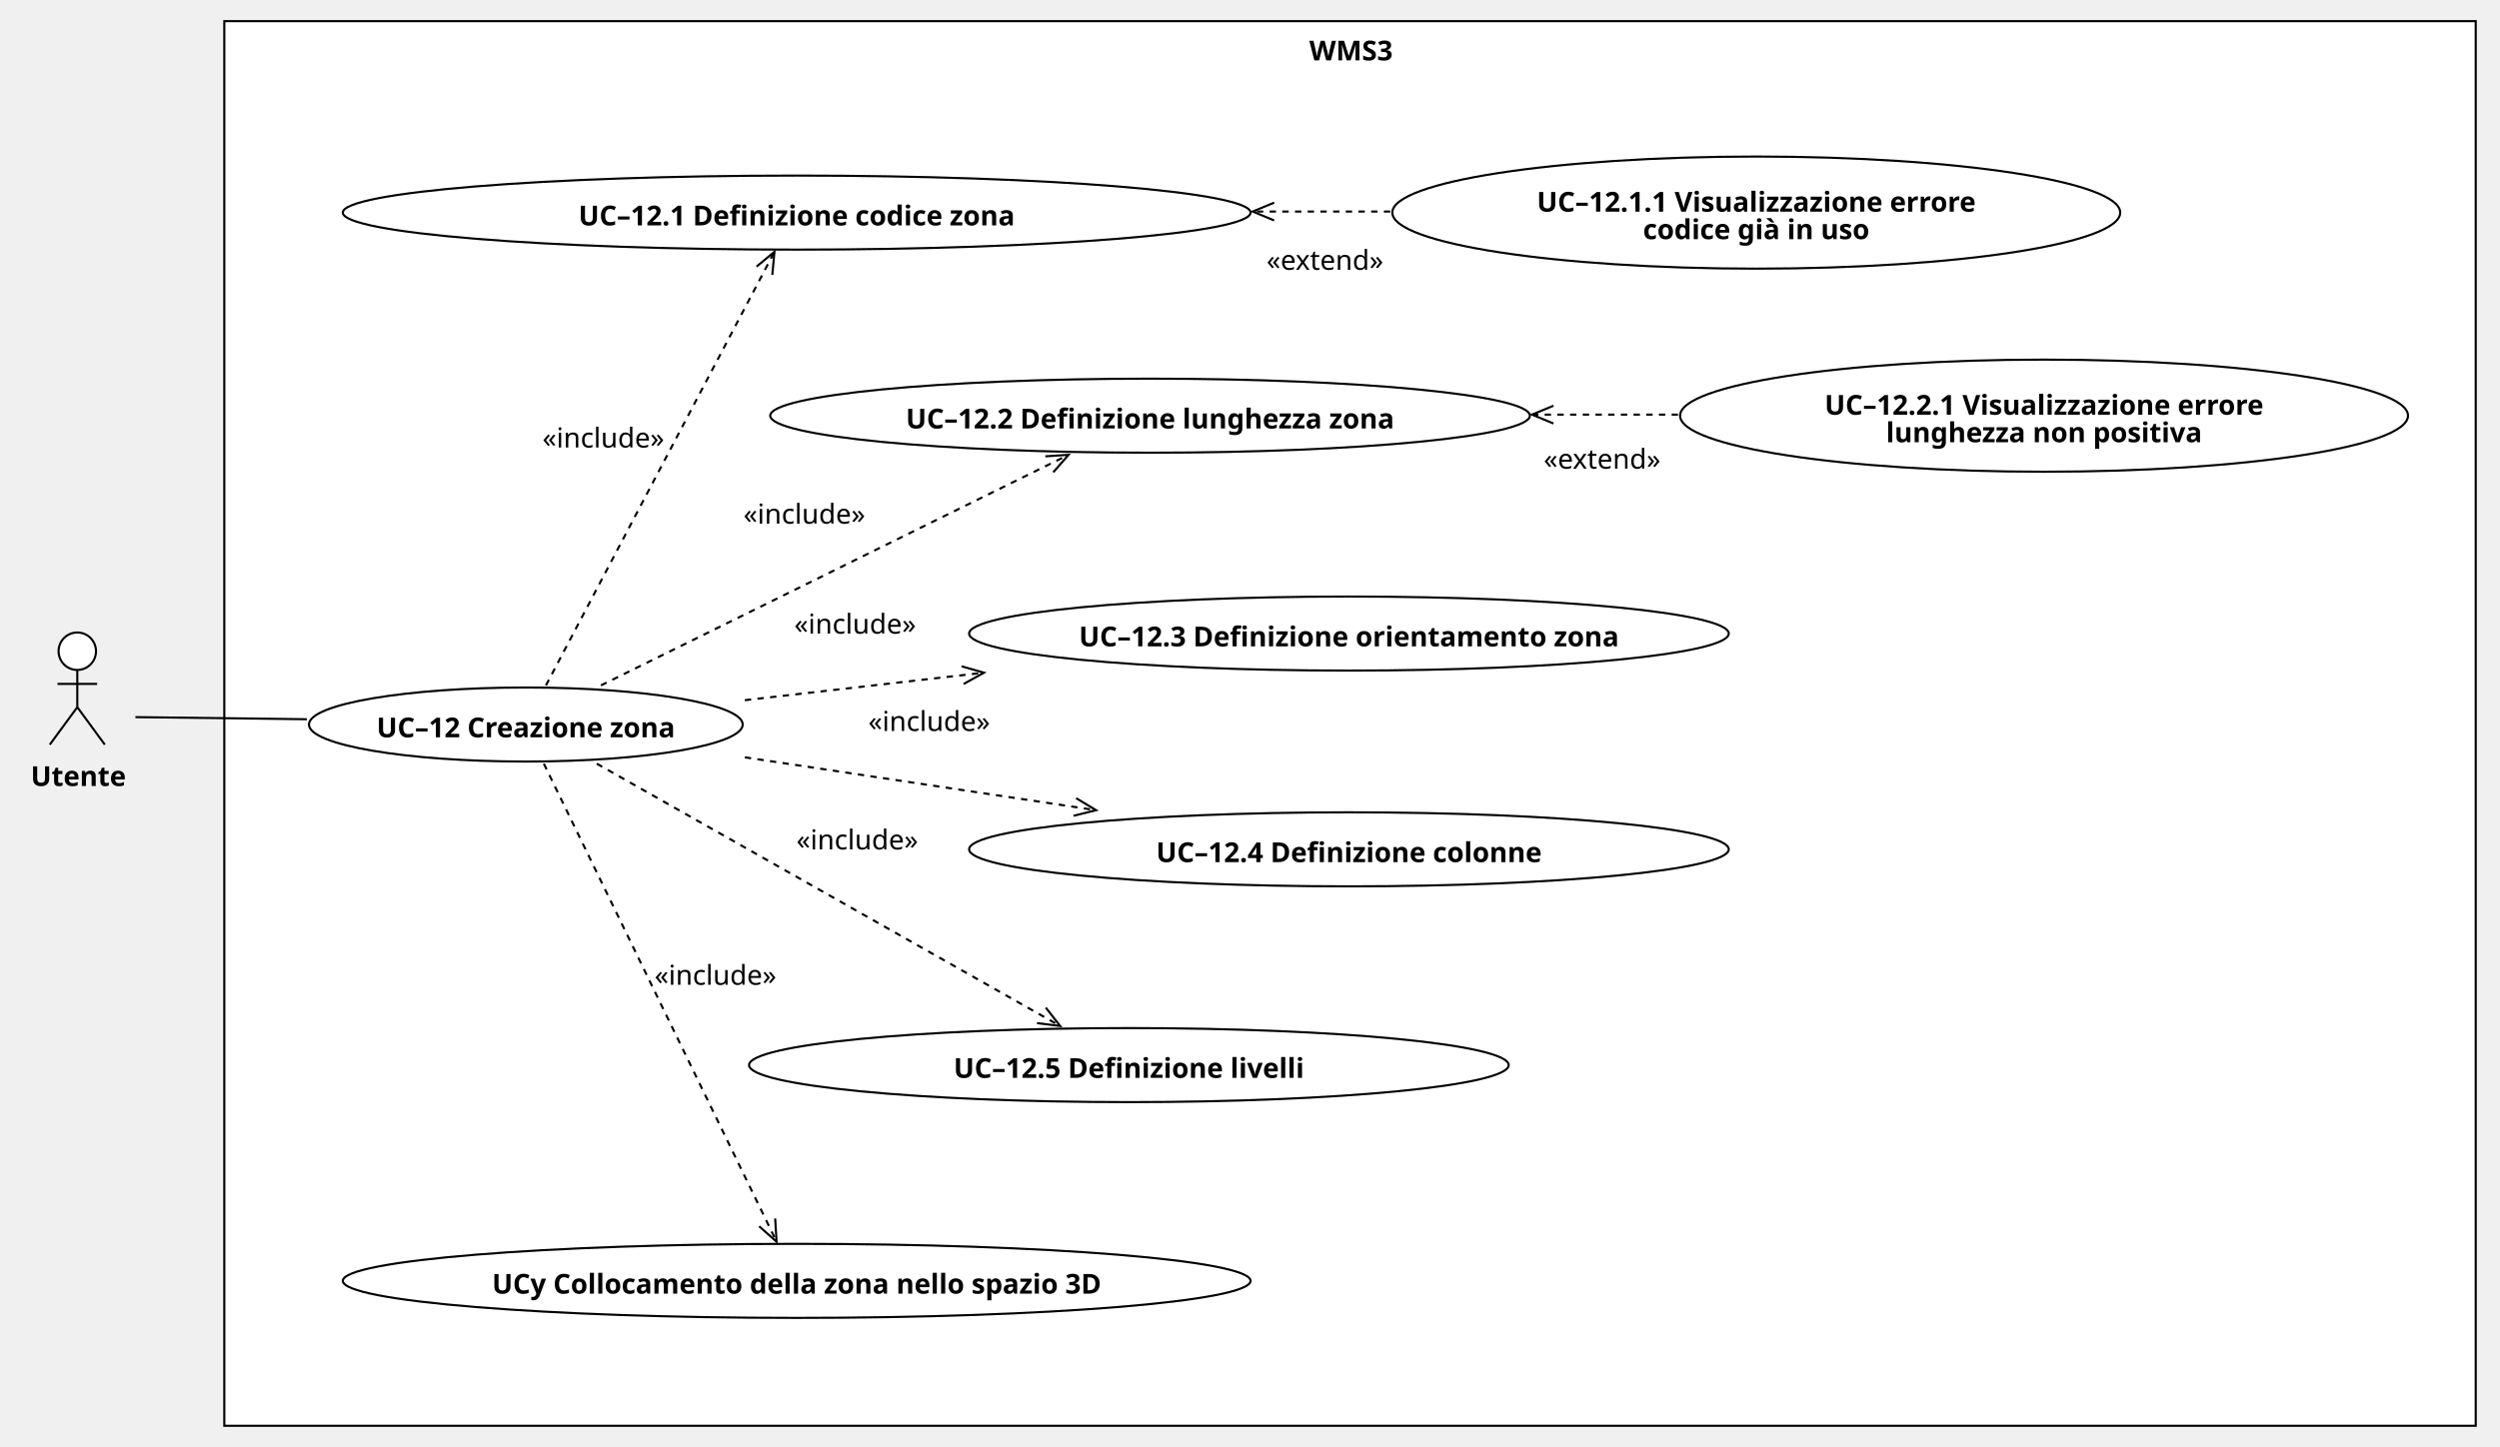
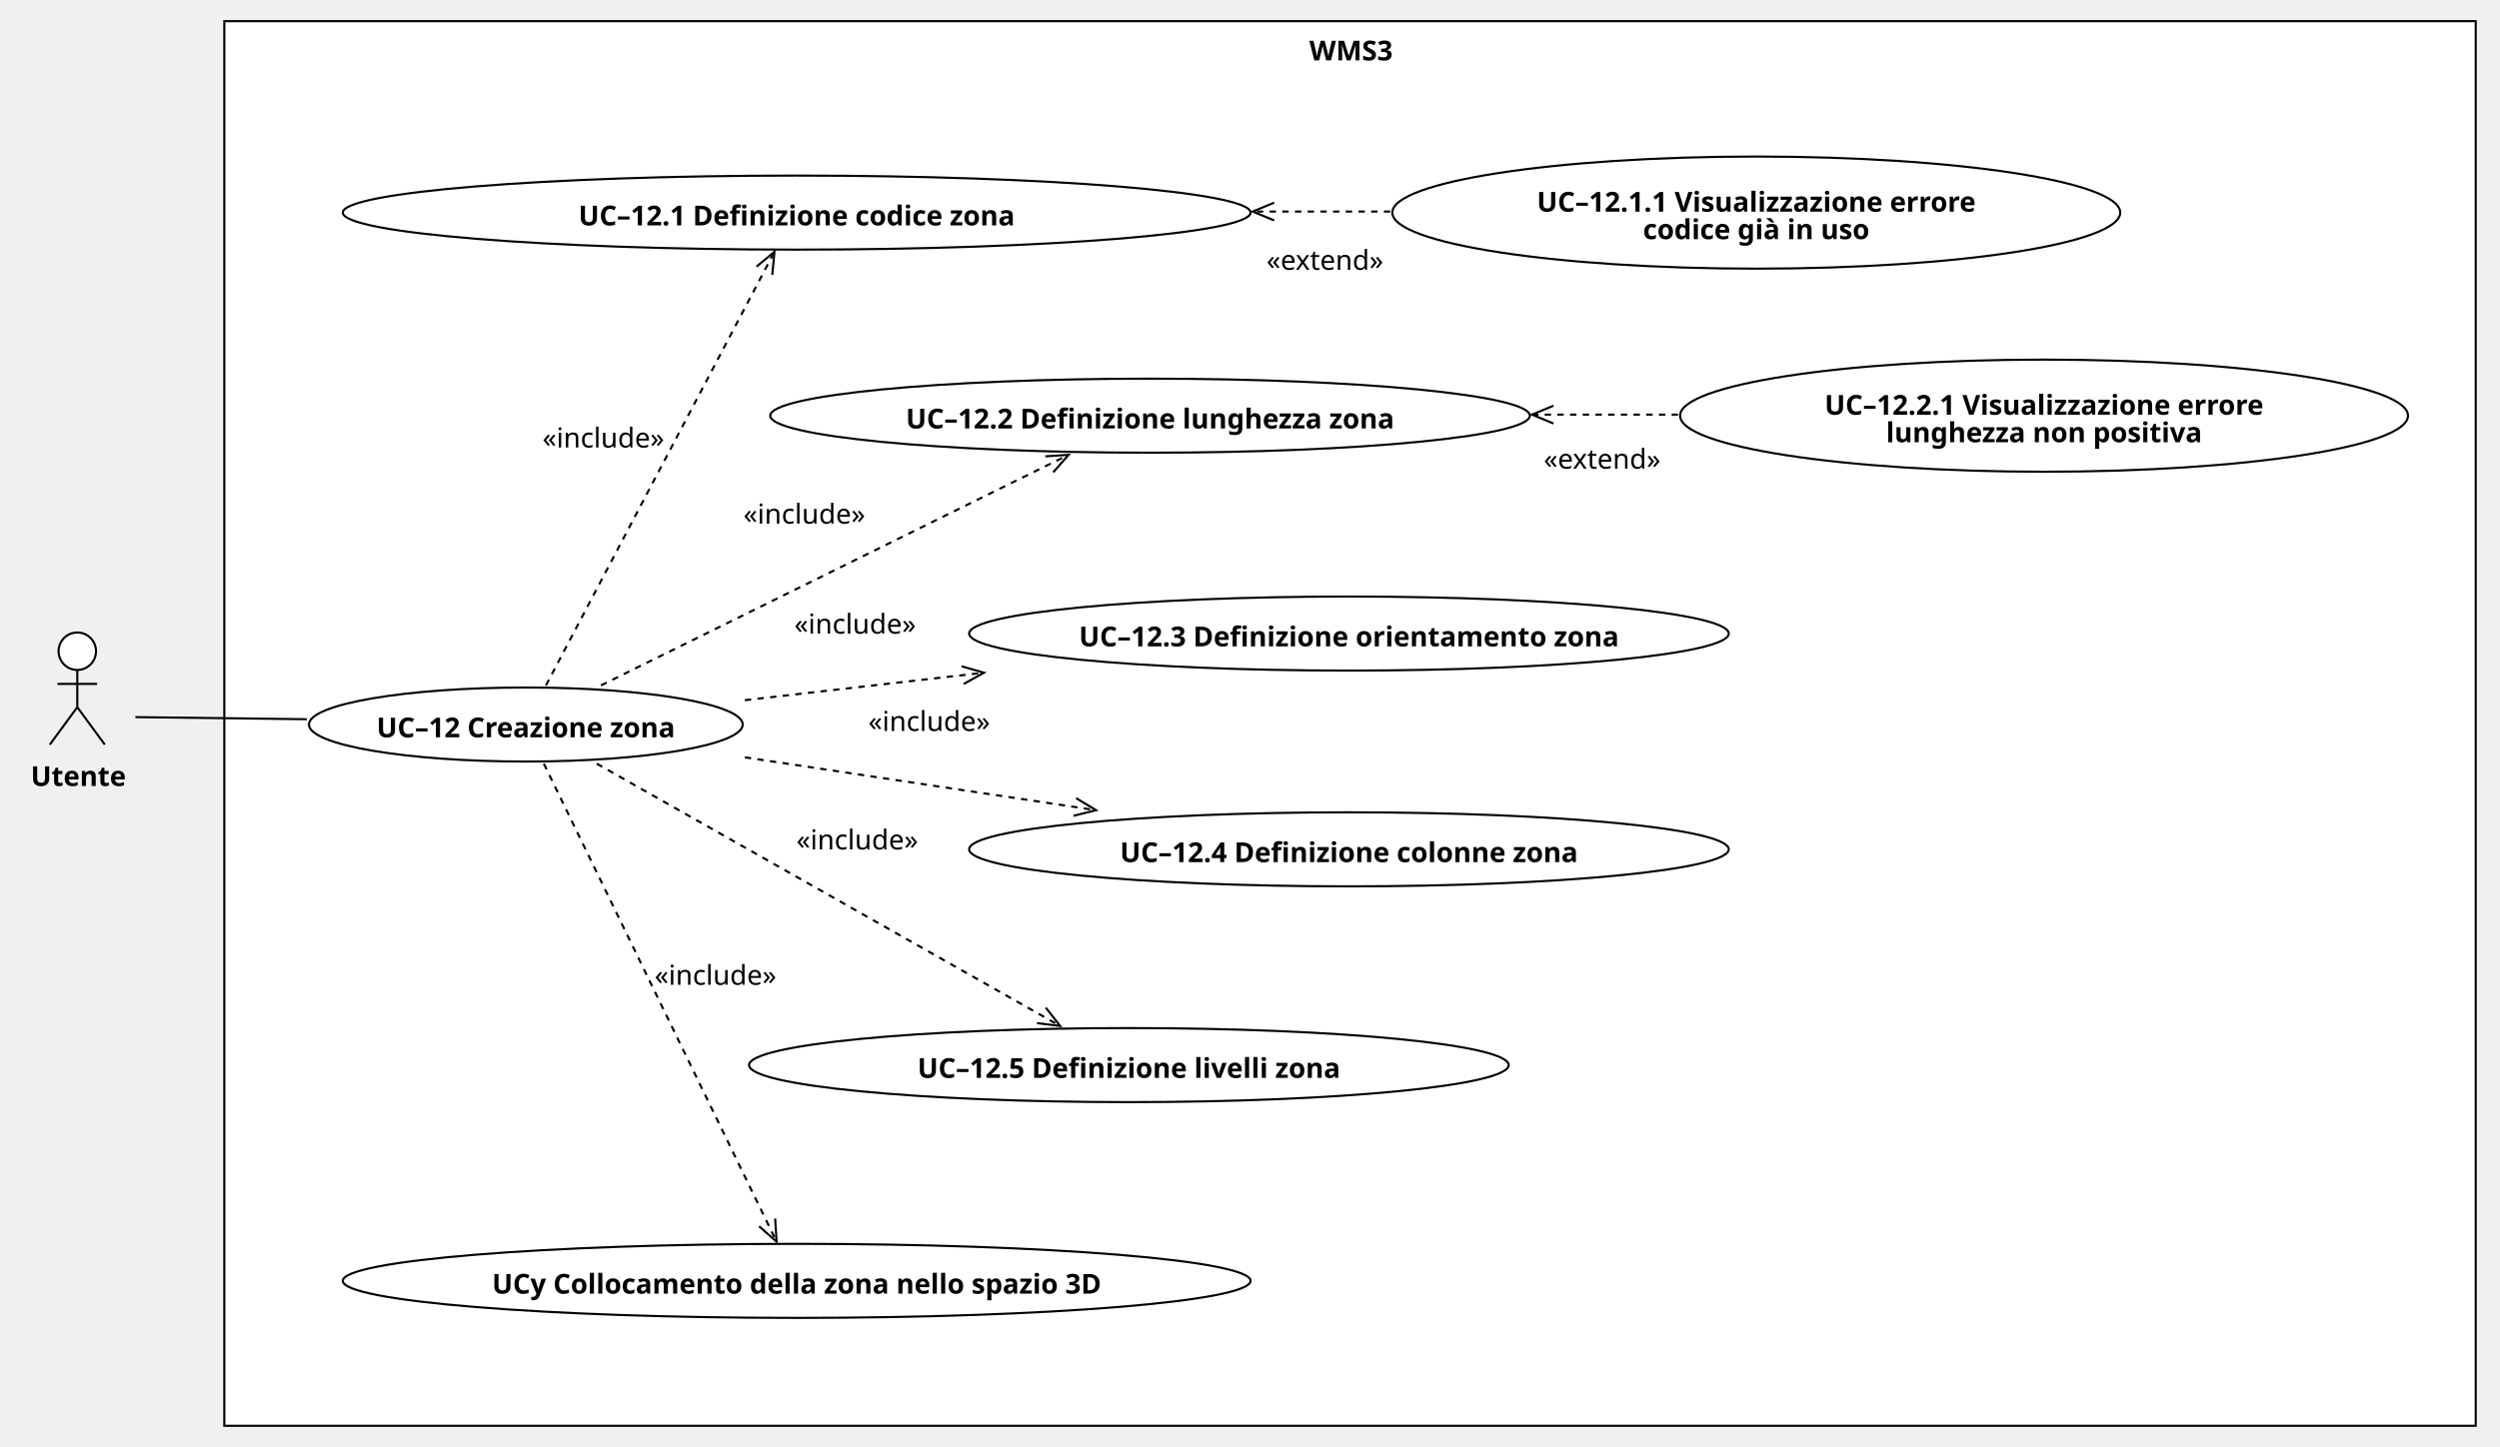
<svg xmlns="http://www.w3.org/2000/svg" version="1.1" width="1181" height="684">
  <defs />
  <g>
    <g>
      <rect fill="#ffffff" stroke="none" x="160" y="32" width="1064" height="664" transform="matrix(1 0 0 1 -54 -22)" />
    </g>
    <g>
      <path fill="none" stroke="#000000" paint-order="fill stroke markers" d=" M 106 10 L 1170 10 L 1170 674 L 106 674 L 106 10 Z Z" stroke-miterlimit="10" stroke-dasharray="" />
    </g>
    <g>
      <g>
        <path fill="none" stroke="none" />
        <text fill="#000000" stroke="none" font-family="currentFont" font-size="13px" font-style="normal" font-weight="bold" text-decoration="undefined" x="692.5" y="45.5" text-anchor="middle" dominant-baseline="central" transform="matrix(1 0 0 1 -54 -22)">WMS3</text>
      </g>
    </g>
    <g>
      <path fill="#FFFFFF" stroke="none" paint-order="stroke fill markers" d=" M 146 342.5 C 146 332.835 191.891 325 248.5 325 C 305.109 325 351 332.835 351 342.5 C 351 352.165 305.109 360 248.5 360 C 191.891 360 146 352.165 146 342.5 Z" />
    </g>
    <g>
      <path fill="none" stroke="#000000" paint-order="fill stroke markers" d=" M 146 342.5 C 146 332.835 191.891 325 248.5 325 C 305.109 325 351 332.835 351 342.5 C 351 352.165 305.109 360 248.5 360 C 191.891 360 146 352.165 146 342.5 Z" stroke-miterlimit="10" stroke-dasharray="" />
    </g>
    <g>
      <g>
        <path fill="none" stroke="none" />
        <text fill="#000000" stroke="none" font-family="currentFont" font-size="13px" font-style="normal" font-weight="bold" text-decoration="undefined" x="302.5" y="365.5" text-anchor="middle" dominant-baseline="central" transform="matrix(1 0 0 1 -54 -22)">UC–12 Creazione zona</text>
      </g>
    </g>
    <g>
      <path fill="#FFFFFF" stroke="none" paint-order="stroke fill markers" d=" M 364 196.5 C 364 186.835 444.365 179 543.5 179 C 642.635 179 723 186.835 723 196.5 C 723 206.165 642.635 214 543.5 214 C 444.365 214 364 206.165 364 196.5 Z" />
    </g>
    <g>
      <path fill="none" stroke="#000000" paint-order="fill stroke markers" d=" M 364 196.5 C 364 186.835 444.365 179 543.5 179 C 642.635 179 723 186.835 723 196.5 C 723 206.165 642.635 214 543.5 214 C 444.365 214 364 206.165 364 196.5 Z" stroke-miterlimit="10" stroke-dasharray="" />
    </g>
    <g>
      <g>
        <path fill="none" stroke="none" />
        <text fill="#000000" stroke="none" font-family="currentFont" font-size="13px" font-style="normal" font-weight="bold" text-decoration="undefined" x="597.5" y="219.5" text-anchor="middle" dominant-baseline="central" transform="matrix(1 0 0 1 -54 -22)">UC–12.2 Definizione lunghezza zona</text>
      </g>
    </g>
    <g>
      <path fill="#FFFFFF" stroke="none" paint-order="stroke fill markers" d=" M 794 196.5 C 794 181.864 871.007 170 966 170 C 1060.993 170 1138 181.864 1138 196.5 C 1138 211.136 1060.993 223 966 223 C 871.007 223 794 211.136 794 196.5 Z" />
    </g>
    <g>
      <path fill="none" stroke="#000000" paint-order="fill stroke markers" d=" M 794 196.5 C 794 181.864 871.007 170 966 170 C 1060.993 170 1138 181.864 1138 196.5 C 1138 211.136 1060.993 223 966 223 C 871.007 223 794 211.136 794 196.5 Z" stroke-miterlimit="10" stroke-dasharray="" />
    </g>
    <g>
      <g>
        <path fill="none" stroke="none" />
        <text fill="#000000" stroke="none" font-family="currentFont" font-size="13px" font-style="normal" font-weight="bold" text-decoration="undefined" x="1020" y="213" text-anchor="middle" dominant-baseline="central" transform="matrix(1 0 0 1 -54 -22)">UC–12.2.1 Visualizzazione errore</text>
        <text fill="#000000" stroke="none" font-family="currentFont" font-size="13px" font-style="normal" font-weight="bold" text-decoration="undefined" x="1020" y="226" text-anchor="middle" dominant-baseline="central" transform="matrix(1 0 0 1 -54 -22)">lunghezza non positiva</text>
      </g>
    </g>
    <g>
      <path fill="#FFFFFF" stroke="none" paint-order="stroke fill markers" d=" M 458 401.5 C 458 391.835 538.365 384 637.5 384 C 736.635 384 817 391.835 817 401.5 C 817 411.165 736.635 419 637.5 419 C 538.365 419 458 411.165 458 401.5 Z" />
    </g>
    <g>
      <path fill="none" stroke="#000000" paint-order="fill stroke markers" d=" M 458 401.5 C 458 391.835 538.365 384 637.5 384 C 736.635 384 817 391.835 817 401.5 C 817 411.165 736.635 419 637.5 419 C 538.365 419 458 411.165 458 401.5 Z" stroke-miterlimit="10" stroke-dasharray="" />
    </g>
    <g>
      <g>
        <path fill="none" stroke="none" />
-         <text fill="#000000" stroke="none" font-family="currentFont" font-size="13px" font-style="normal" font-weight="bold" text-decoration="undefined" x="691.5" y="424.5" text-anchor="middle" dominant-baseline="central" transform="matrix(1 0 0 1 -54 -22)">UC–12.4 Definizione colonne</text>
+         <text fill="#000000" stroke="none" font-family="currentFont" font-size="13px" font-style="normal" font-weight="bold" text-decoration="undefined" x="691.5" y="424.5" text-anchor="middle" dominant-baseline="central" transform="matrix(1 0 0 1 -54 -22)">UC–12.4 Definizione colonne zona</text>
      </g>
    </g>
    <g>
      <path fill="#FFFFFF" stroke="none" paint-order="stroke fill markers" d=" M 458 299.5 C 458 289.835 538.365 282 637.5 282 C 736.635 282 817 289.835 817 299.5 C 817 309.165 736.635 317 637.5 317 C 538.365 317 458 309.165 458 299.5 Z" />
    </g>
    <g>
      <path fill="none" stroke="#000000" paint-order="fill stroke markers" d=" M 458 299.5 C 458 289.835 538.365 282 637.5 282 C 736.635 282 817 289.835 817 299.5 C 817 309.165 736.635 317 637.5 317 C 538.365 317 458 309.165 458 299.5 Z" stroke-miterlimit="10" stroke-dasharray="" />
    </g>
    <g>
      <g>
        <path fill="none" stroke="none" />
        <text fill="#000000" stroke="none" font-family="currentFont" font-size="13px" font-style="normal" font-weight="bold" text-decoration="undefined" x="691.5" y="322.5" text-anchor="middle" dominant-baseline="central" transform="matrix(1 0 0 1 -54 -22)">UC–12.3 Definizione orientamento zona</text>
      </g>
    </g>
    <g>
      <path fill="none" stroke="#000000" paint-order="fill stroke markers" d=" M 793 196 L 724 196" stroke-miterlimit="10" stroke-dasharray="3" />
    </g>
    <g>
      <path fill="none" stroke="#000000" paint-order="fill stroke markers" d=" M 734.163 191.79 L 724 196 L 734.163 200.21" stroke-miterlimit="10" stroke-dasharray="" />
    </g>
    <g>
      <rect fill="#FFFFFF" stroke="none" x="783" y="232" width="56.34" height="13" transform="matrix(1 0 0 1 -54 -22)" />
    </g>
    <g>
      <g>
        <path fill="none" stroke="none" />
        <text fill="#000000" stroke="none" font-family="currentFont" font-size="13px" font-style="normal" font-weight="normal" text-decoration="undefined" x="811.17" y="238.5" text-anchor="middle" dominant-baseline="central" transform="matrix(1 0 0 1 -54 -22)">«extend»</text>
      </g>
    </g>
    <g>
      <path fill="none" stroke="#000000" paint-order="fill stroke markers" d=" M 284 324 L 505 215" stroke-miterlimit="10" stroke-dasharray="3" />
    </g>
    <g>
      <path fill="none" stroke="#000000" paint-order="fill stroke markers" d=" M 497.748 223.271 L 505 215 L 494.024 215.72" stroke-miterlimit="10" stroke-dasharray="" />
    </g>
    <g>
      <rect fill="#FFFFFF" stroke="none" x="405" y="258" width="58.26" height="13" transform="matrix(1 0 0 1 -54 -22)" />
    </g>
    <g>
      <g>
        <path fill="none" stroke="none" />
        <text fill="#000000" stroke="none" font-family="currentFont" font-size="13px" font-style="normal" font-weight="normal" text-decoration="undefined" x="434.13" y="264.5" text-anchor="middle" dominant-baseline="central" transform="matrix(1 0 0 1 -54 -22)">«include»</text>
      </g>
    </g>
    <g>
      <path fill="none" stroke="#000000" paint-order="fill stroke markers" d=" M 352 331 L 465 318" stroke-miterlimit="10" stroke-dasharray="3" />
    </g>
    <g>
      <path fill="none" stroke="#000000" paint-order="fill stroke markers" d=" M 455.385 323.343 L 465 318 L 454.423 314.98" stroke-miterlimit="10" stroke-dasharray="" />
    </g>
    <g>
      <rect fill="#FFFFFF" stroke="none" x="429" y="310" width="58.26" height="13" transform="matrix(1 0 0 1 -54 -22)" />
    </g>
    <g>
      <g>
        <path fill="none" stroke="none" />
        <text fill="#000000" stroke="none" font-family="currentFont" font-size="13px" font-style="normal" font-weight="normal" text-decoration="undefined" x="458.13" y="316.5" text-anchor="middle" dominant-baseline="central" transform="matrix(1 0 0 1 -54 -22)">«include»</text>
      </g>
    </g>
    <g>
      <path fill="none" stroke="#000000" paint-order="fill stroke markers" d=" M 352 358 L 518 383" stroke-miterlimit="10" stroke-dasharray="3" />
    </g>
    <g>
      <path fill="none" stroke="#000000" paint-order="fill stroke markers" d=" M 507.324 385.649 L 518 383 L 508.578 377.324" stroke-miterlimit="10" stroke-dasharray="" />
    </g>
    <g>
      <rect fill="#FFFFFF" stroke="none" x="464" y="356" width="58.26" height="13" transform="matrix(1 0 0 1 -54 -22)" />
    </g>
    <g>
      <g>
        <path fill="none" stroke="none" />
        <text fill="#000000" stroke="none" font-family="currentFont" font-size="13px" font-style="normal" font-weight="normal" text-decoration="undefined" x="493.13" y="362.5" text-anchor="middle" dominant-baseline="central" transform="matrix(1 0 0 1 -54 -22)">«include»</text>
      </g>
    </g>
    <g>
      <path fill="#FFFFFF" stroke="none" paint-order="stroke fill markers" d=" M 162 100.5 C 162 90.835 258.035 83 376.5 83 C 494.965 83 591 90.835 591 100.5 C 591 110.165 494.965 118 376.5 118 C 258.035 118 162 110.165 162 100.5 Z" />
    </g>
    <g>
      <path fill="none" stroke="#000000" paint-order="fill stroke markers" d=" M 162 100.5 C 162 90.835 258.035 83 376.5 83 C 494.965 83 591 90.835 591 100.5 C 591 110.165 494.965 118 376.5 118 C 258.035 118 162 110.165 162 100.5 Z" stroke-miterlimit="10" stroke-dasharray="" />
    </g>
    <g>
      <g>
        <path fill="none" stroke="none" />
        <text fill="#000000" stroke="none" font-family="currentFont" font-size="13px" font-style="normal" font-weight="bold" text-decoration="undefined" x="430.5" y="123.5" text-anchor="middle" dominant-baseline="central" transform="matrix(1 0 0 1 -54 -22)">UC–12.1 Definizione codice zona</text>
      </g>
    </g>
    <g>
      <path fill="#FFFFFF" stroke="none" paint-order="stroke fill markers" d=" M 658 100.5 C 658 85.864 735.007 74 830 74 C 924.993 74 1002 85.864 1002 100.5 C 1002 115.136 924.993 127 830 127 C 735.007 127 658 115.136 658 100.5 Z" />
    </g>
    <g>
      <path fill="none" stroke="#000000" paint-order="fill stroke markers" d=" M 658 100.5 C 658 85.864 735.007 74 830 74 C 924.993 74 1002 85.864 1002 100.5 C 1002 115.136 924.993 127 830 127 C 735.007 127 658 115.136 658 100.5 Z" stroke-miterlimit="10" stroke-dasharray="" />
    </g>
    <g>
      <g>
        <path fill="none" stroke="none" />
        <text fill="#000000" stroke="none" font-family="currentFont" font-size="13px" font-style="normal" font-weight="bold" text-decoration="undefined" x="884" y="117" text-anchor="middle" dominant-baseline="central" transform="matrix(1 0 0 1 -54 -22)">UC–12.1.1 Visualizzazione errore</text>
        <text fill="#000000" stroke="none" font-family="currentFont" font-size="13px" font-style="normal" font-weight="bold" text-decoration="undefined" x="884" y="130" text-anchor="middle" dominant-baseline="central" transform="matrix(1 0 0 1 -54 -22)">codice già in uso</text>
      </g>
    </g>
    <g>
      <path fill="none" stroke="#000000" paint-order="fill stroke markers" d=" M 258 324 L 366 119" stroke-miterlimit="10" stroke-dasharray="3" />
    </g>
    <g>
      <path fill="none" stroke="#000000" paint-order="fill stroke markers" d=" M 364.987 129.953 L 366 119 L 357.539 126.029" stroke-miterlimit="10" stroke-dasharray="" />
    </g>
    <g>
      <rect fill="#FFFFFF" stroke="none" x="310" y="222" width="58.26" height="13" transform="matrix(1 0 0 1 -54 -22)" />
    </g>
    <g>
      <g>
        <path fill="none" stroke="none" />
        <text fill="#000000" stroke="none" font-family="currentFont" font-size="13px" font-style="normal" font-weight="normal" text-decoration="undefined" x="339.13" y="228.5" text-anchor="middle" dominant-baseline="central" transform="matrix(1 0 0 1 -54 -22)">«include»</text>
      </g>
    </g>
    <g>
      <path fill="none" stroke="#000000" paint-order="fill stroke markers" d=" M 657 100 L 592 100" stroke-miterlimit="10" stroke-dasharray="3" />
    </g>
    <g>
      <path fill="none" stroke="#000000" paint-order="fill stroke markers" d=" M 602.163 95.79 L 592 100 L 602.163 104.21" stroke-miterlimit="10" stroke-dasharray="" />
    </g>
    <g>
      <rect fill="#FFFFFF" stroke="none" x="652" y="138" width="56.34" height="13" transform="matrix(1 0 0 1 -54 -22)" />
    </g>
    <g>
      <g>
        <path fill="none" stroke="none" />
        <text fill="#000000" stroke="none" font-family="currentFont" font-size="13px" font-style="normal" font-weight="normal" text-decoration="undefined" x="680.17" y="144.5" text-anchor="middle" dominant-baseline="central" transform="matrix(1 0 0 1 -54 -22)">«extend»</text>
      </g>
    </g>
    <g>
      <path fill="#ffffff" stroke="none" paint-order="stroke fill markers" d=" M 27.689 307.85 C 27.689 302.962 31.647 299 36.529 299 C 41.411 299 45.369 302.962 45.369 307.85 C 45.369 312.738 41.411 316.7 36.529 316.7 C 31.647 316.7 27.689 312.738 27.689 307.85 Z" />
    </g>
    <g>
      <path fill="none" stroke="#000000" paint-order="fill stroke markers" d=" M 27.689 307.85 C 27.689 302.962 31.647 299 36.529 299 C 41.411 299 45.369 302.962 45.369 307.85 C 45.369 312.738 41.411 316.7 36.529 316.7 C 31.647 316.7 27.689 312.738 27.689 307.85 Z" stroke-miterlimit="10" stroke-dasharray="" />
    </g>
    <g>
      <path fill="none" stroke="#000000" paint-order="fill stroke markers" d=" M 36.529 316.7 L 36.529 334.3" stroke-miterlimit="10" stroke-dasharray="" />
    </g>
    <g>
      <path fill="none" stroke="#000000" paint-order="fill stroke markers" d=" M 27.169 323.3 L 45.889 323.3" stroke-miterlimit="10" stroke-dasharray="" />
    </g>
    <g>
      <path fill="none" stroke="#000000" paint-order="fill stroke markers" d=" M 36.529 334.3 L 23.529 352" stroke-miterlimit="10" stroke-dasharray="" />
    </g>
    <g>
      <path fill="none" stroke="#000000" paint-order="fill stroke markers" d=" M 36.529 334.3 L 49.529 352" stroke-miterlimit="10" stroke-dasharray="" />
    </g>
    <g>
      <g>
        <path fill="none" stroke="none" />
        <text fill="#000000" stroke="none" font-family="currentFont" font-size="13px" font-style="normal" font-weight="bold" text-decoration="undefined" x="91.029" y="388.5" text-anchor="middle" dominant-baseline="central" transform="matrix(1 0 0 1 -54 -22)">Utente</text>
      </g>
    </g>
    <g>
      <path fill="none" stroke="#000000" paint-order="fill stroke markers" d=" M 64 339 L 145 340" stroke-miterlimit="10" stroke-dasharray="" />
    </g>
    <g>
      <path fill="#ffffff" stroke="none" paint-order="stroke fill markers" d=" M 354 503.5 C 354 493.835 434.365 486 533.5 486 C 632.635 486 713 493.835 713 503.5 C 713 513.165 632.635 521 533.5 521 C 434.365 521 354 513.165 354 503.5 Z" />
    </g>
    <g>
      <path fill="none" stroke="#000000" paint-order="fill stroke markers" d=" M 354 503.5 C 354 493.835 434.365 486 533.5 486 C 632.635 486 713 493.835 713 503.5 C 713 513.165 632.635 521 533.5 521 C 434.365 521 354 513.165 354 503.5 Z" stroke-miterlimit="10" stroke-dasharray="" />
    </g>
    <g>
      <g>
        <path fill="none" stroke="none" />
-         <text fill="#000000" stroke="none" font-family="currentFont" font-size="13px" font-style="normal" font-weight="bold" text-decoration="undefined" x="587.5" y="526.5" text-anchor="middle" dominant-baseline="central" transform="matrix(1 0 0 1 -54 -22)">UC–12.5 Definizione livelli</text>
+         <text fill="#000000" stroke="none" font-family="currentFont" font-size="13px" font-style="normal" font-weight="bold" text-decoration="undefined" x="587.5" y="526.5" text-anchor="middle" dominant-baseline="central" transform="matrix(1 0 0 1 -54 -22)">UC–12.5 Definizione livelli zona</text>
      </g>
    </g>
    <g>
      <path fill="none" stroke="#000000" paint-order="fill stroke markers" d=" M 282 361 L 501 485" stroke-miterlimit="10" stroke-dasharray="3" />
    </g>
    <g>
      <path fill="none" stroke="#000000" paint-order="fill stroke markers" d=" M 490.082 483.656 L 501 485 L 494.231 476.33" stroke-miterlimit="10" stroke-dasharray="" />
    </g>
    <g>
      <rect fill="#ffffff" stroke="none" x="430" y="412" width="58.26" height="13" transform="matrix(1 0 0 1 -54 -22)" />
    </g>
    <g>
      <g>
        <path fill="none" stroke="none" />
        <text fill="#000000" stroke="none" font-family="currentFont" font-size="13px" font-style="normal" font-weight="normal" text-decoration="undefined" x="459.13" y="418.5" text-anchor="middle" dominant-baseline="central" transform="matrix(1 0 0 1 -54 -22)">«include»</text>
      </g>
    </g>
    <g>
      <path fill="#FFFFFF" stroke="none" paint-order="stroke fill markers" d=" M 162 605.5 C 162 595.835 258.035 588 376.5 588 C 494.965 588 591 595.835 591 605.5 C 591 615.165 494.965 623 376.5 623 C 258.035 623 162 615.165 162 605.5 Z" />
    </g>
    <g>
      <path fill="none" stroke="#000000" paint-order="fill stroke markers" d=" M 162 605.5 C 162 595.835 258.035 588 376.5 588 C 494.965 588 591 595.835 591 605.5 C 591 615.165 494.965 623 376.5 623 C 258.035 623 162 615.165 162 605.5 Z" stroke-miterlimit="10" stroke-dasharray="" />
    </g>
    <g>
      <g>
        <path fill="none" stroke="none" />
        <text fill="#000000" stroke="none" font-family="currentFont" font-size="13px" font-style="normal" font-weight="bold" text-decoration="undefined" x="430.5" y="628.5" text-anchor="middle" dominant-baseline="central" transform="matrix(1 0 0 1 -54 -22)">UCy Collocamento della zona nello spazio 3D</text>
      </g>
    </g>
    <g>
      <path fill="none" stroke="#000000" paint-order="fill stroke markers" d=" M 257 361 L 367 587" stroke-miterlimit="10" stroke-dasharray="3" />
    </g>
    <g>
      <path fill="none" stroke="#000000" paint-order="fill stroke markers" d=" M 358.767 579.704 L 367 587 L 366.337 576.02" stroke-miterlimit="10" stroke-dasharray="" />
    </g>
    <g>
      <rect fill="#ffffff" stroke="none" x="363" y="476" width="58.26" height="13" transform="matrix(1 0 0 1 -54 -22)" />
    </g>
    <g>
      <g>
        <path fill="none" stroke="none" />
        <text fill="#000000" stroke="none" font-family="currentFont" font-size="13px" font-style="normal" font-weight="normal" text-decoration="undefined" x="392.13" y="482.5" text-anchor="middle" dominant-baseline="central" transform="matrix(1 0 0 1 -54 -22)">«include»</text>
      </g>
    </g>
  </g>
</svg>
